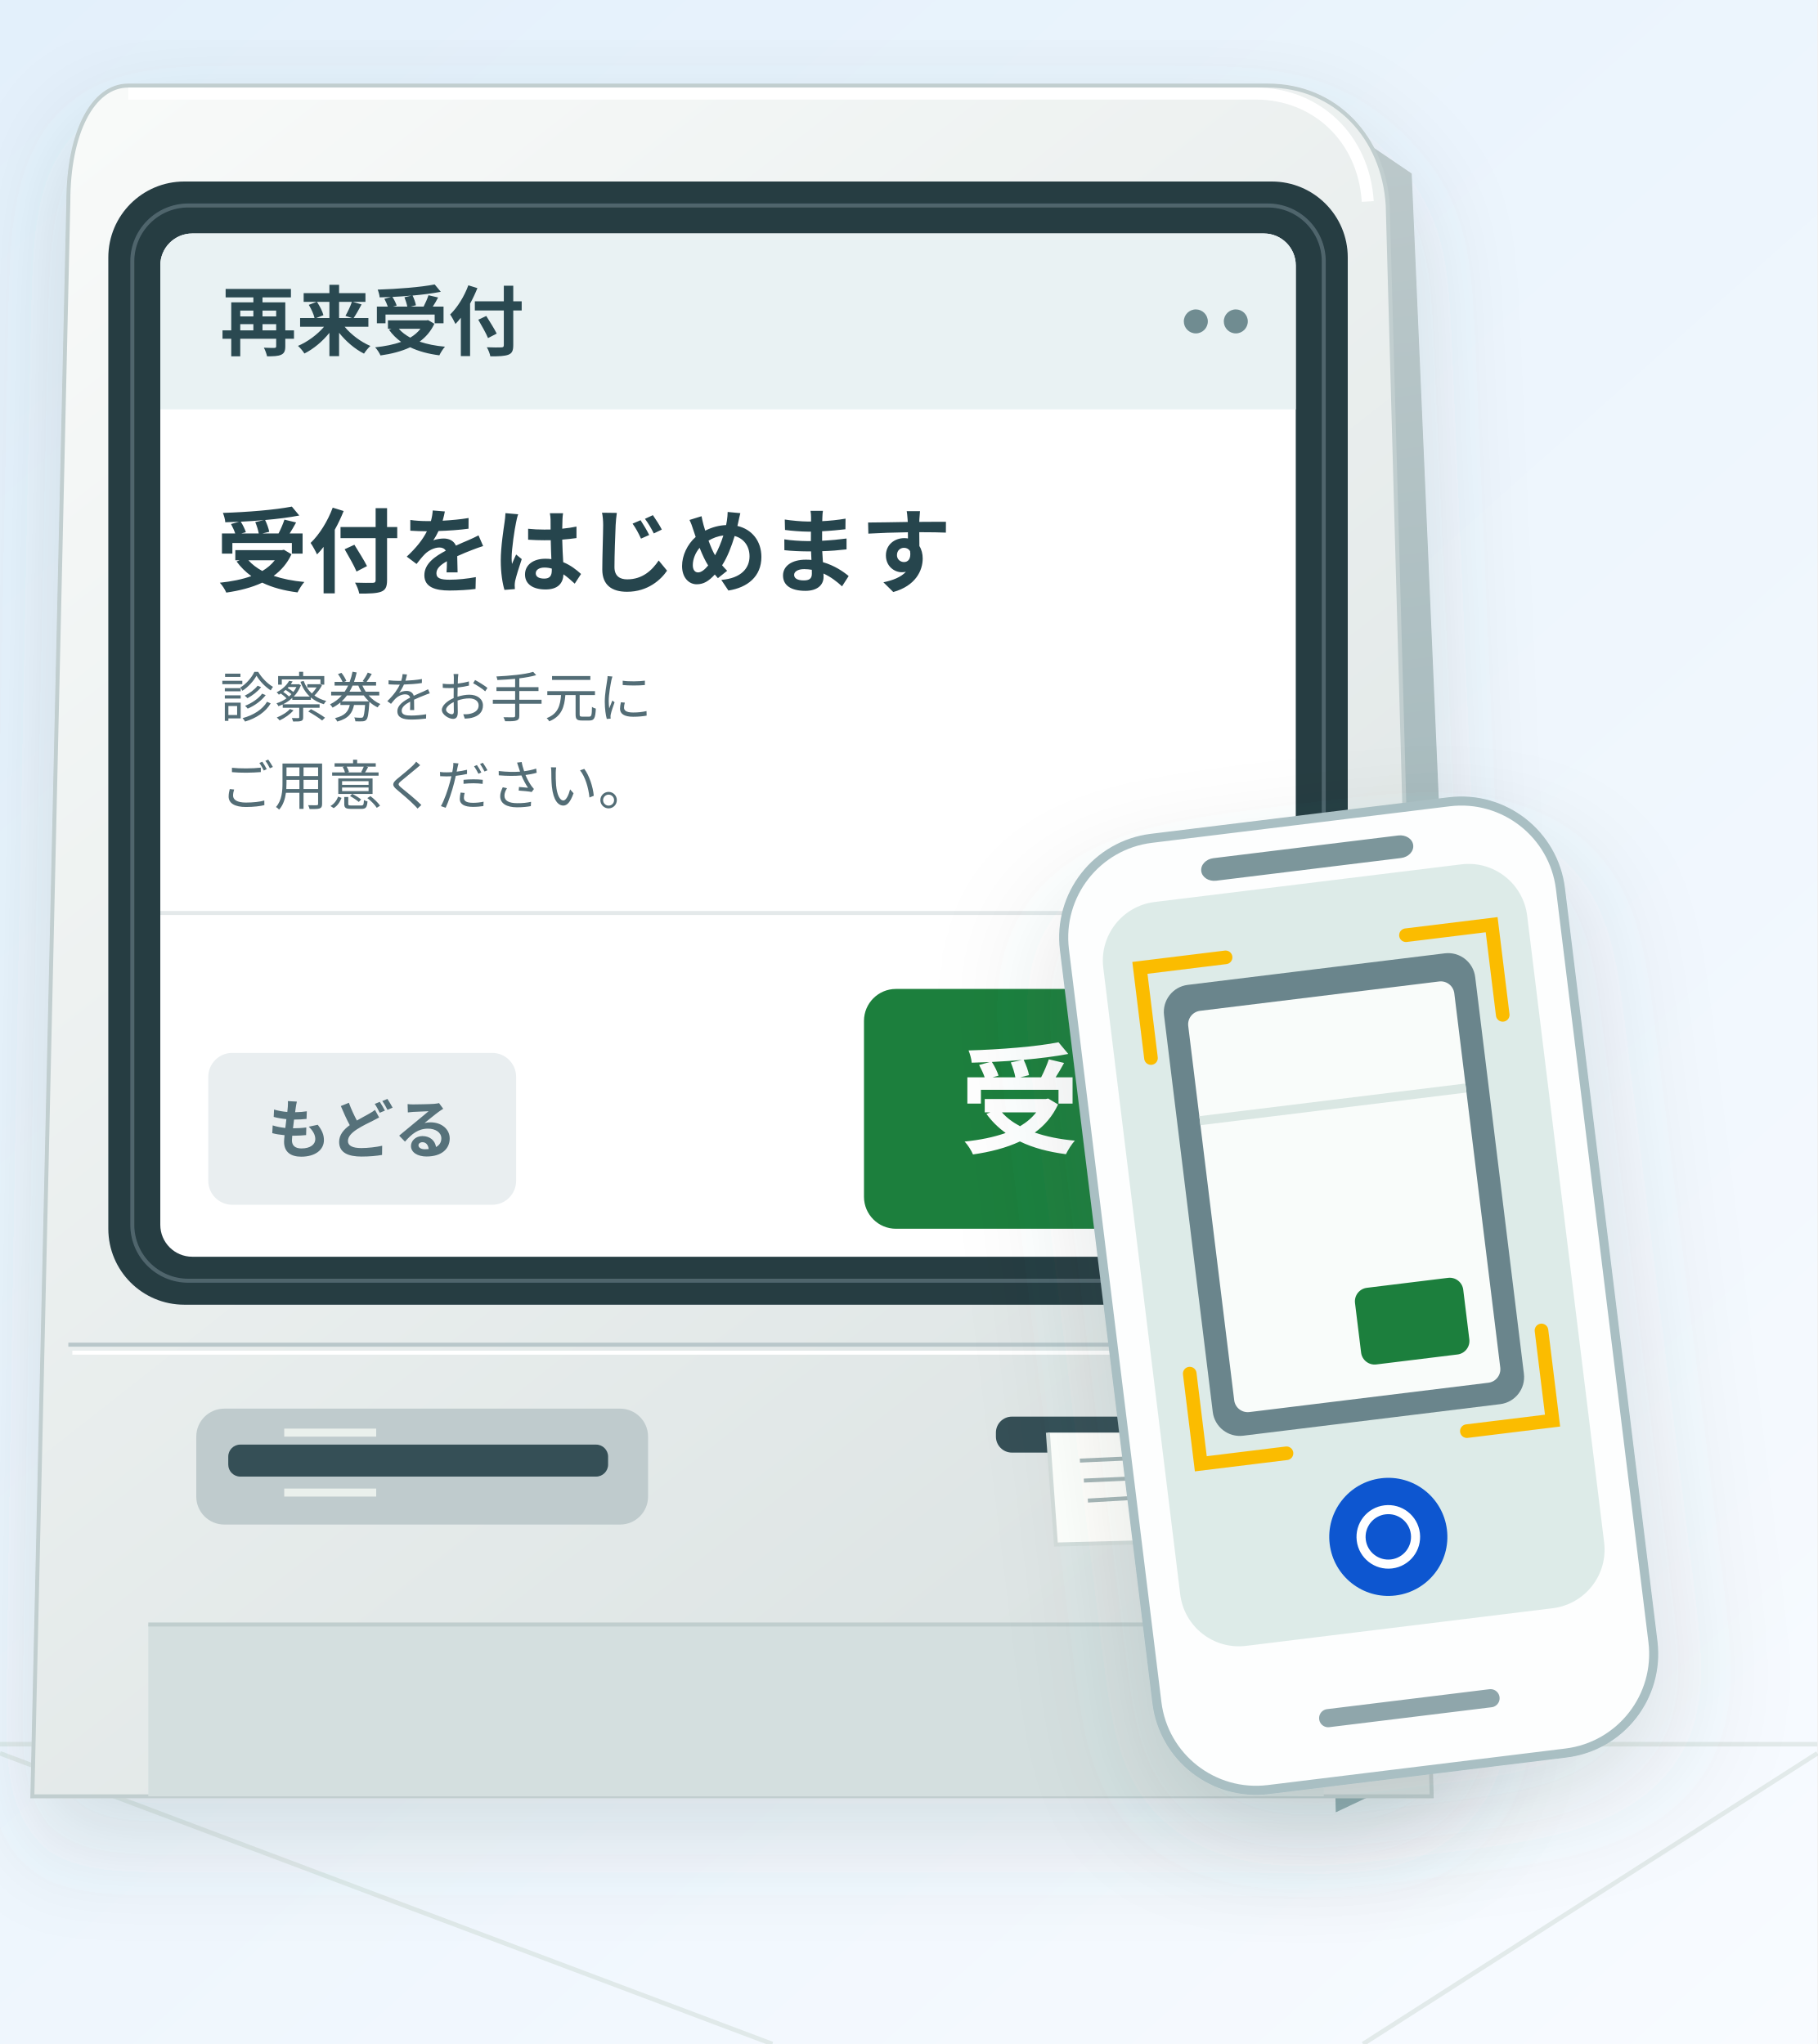
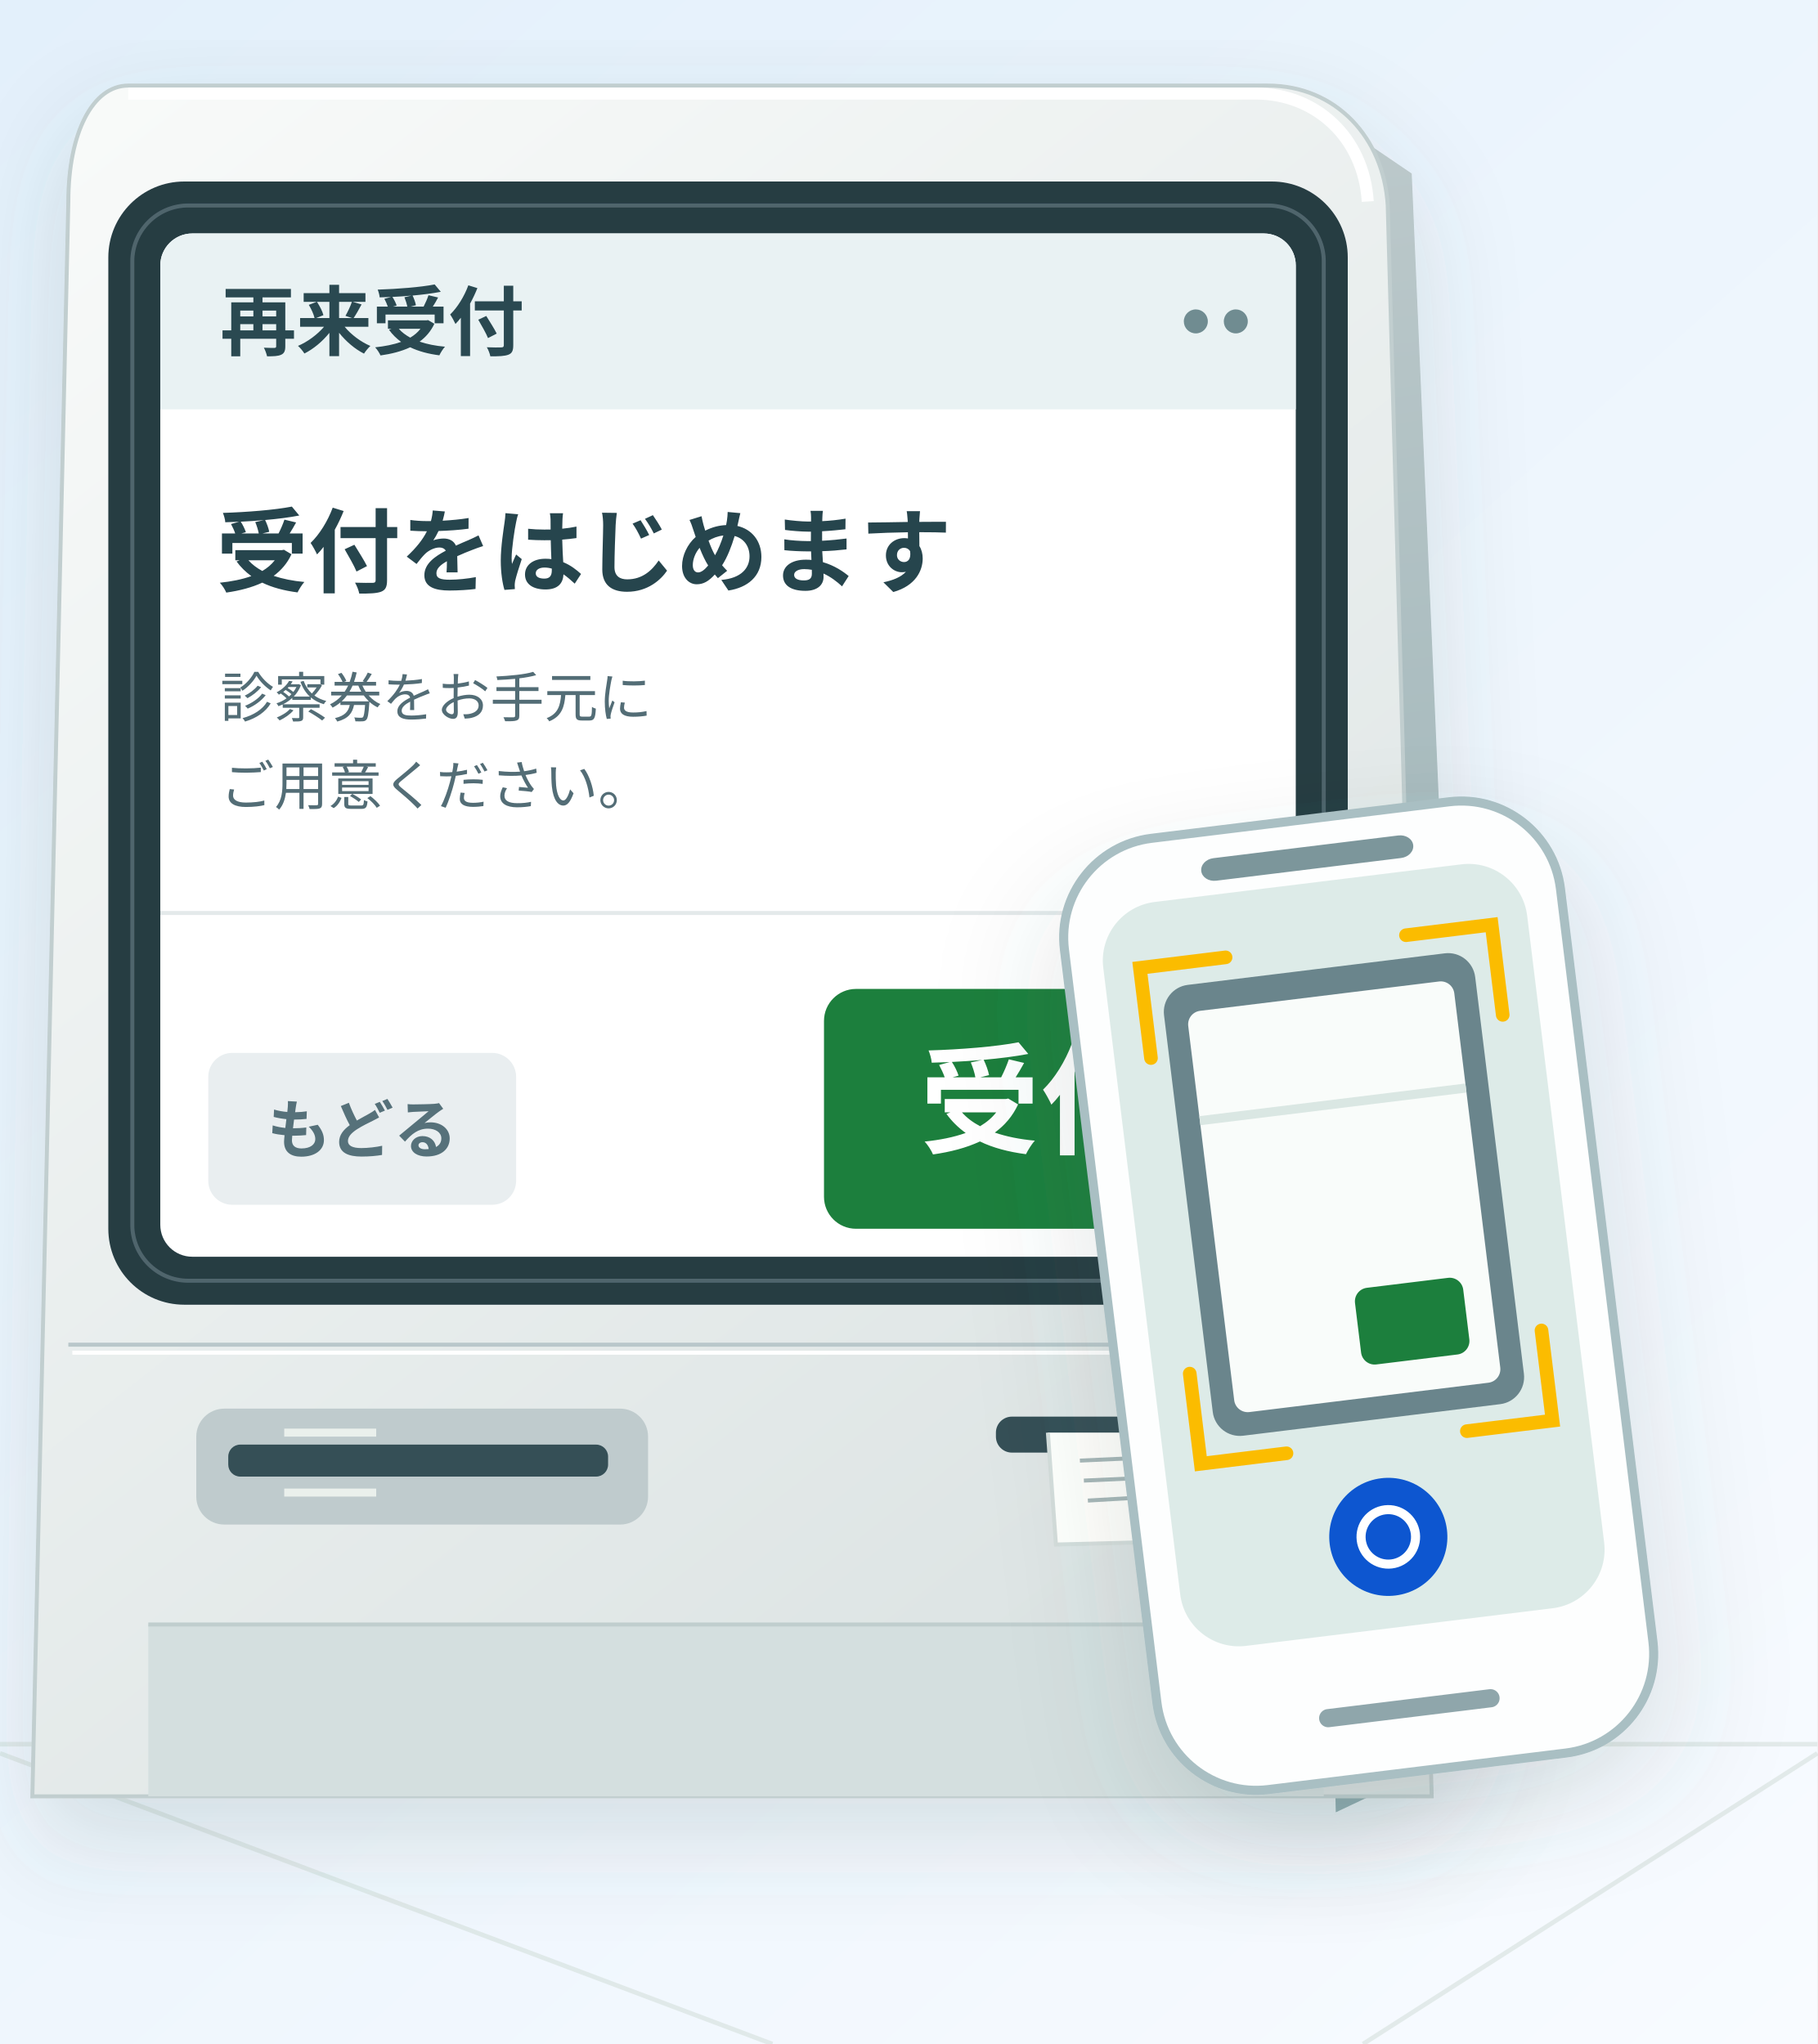
<svg xmlns="http://www.w3.org/2000/svg" viewBox="0 0 400 450" fill="none">
  <defs>
    <linearGradient id="room" x1="0" y1="0" x2="400" y2="450" gradientUnits="userSpaceOnUse">
      <stop stop-color="#E3F0FB" />
      <stop offset="1" stop-color="#F8FBFF" />
    </linearGradient>
    <linearGradient id="body" x1="36" y1="30" x2="350" y2="430" gradientUnits="userSpaceOnUse">
      <stop stop-color="#F8FAF9" />
      <stop offset="1" stop-color="#D9E1E1" />
    </linearGradient>
    <linearGradient id="side" x1="338" y1="40" x2="390" y2="430" gradientUnits="userSpaceOnUse">
      <stop stop-color="#BBC8CA" />
      <stop offset="1" stop-color="#8EAAAE" />
    </linearGradient>
    <filter id="shadow" x="-30%" y="-15%" width="160%" height="145%">
      <feDropShadow dx="0" dy="10" stdDeviation="13" flood-color="#395B59" flood-opacity=".16" />
    </filter>
  </defs>
  <path fill="url(#room)" d="M0 0h400v450H0z" />
  <path d="M0 384h400M0 386l170 64M400 386l-100 64" stroke="#CAD7D2" stroke-opacity=".45" />
  <g filter="url(#shadow)" transform="translate(-14 3) scale(.88)">
    <path d="m341 21 28 19 17 393-36 17-9-429Z" fill="url(#side)" />
    <path d="M48 18h285c17 0 29 13 30 30l11 398H24L33 47c0-17 6-29 15-29Z" fill="url(#body)" stroke="#C1CECF" />
    <path d="M48 20h282c15 0 27 11 28 27" stroke="white" stroke-width="3" />
    <rect x="43" y="42" width="310" height="281" rx="19" fill="#263C43" />
    <rect x="49" y="48" width="298" height="269" rx="14" stroke="#50656C" />
    <rect x="56" y="55" width="284" height="256" rx="8" fill="#FFFFFF" />
    <path d="M64 55h268a8 8 0 0 1 8 8v36H56V63a8 8 0 0 1 8-8Z" fill="#E9F2F3" />
    <text x="71" y="84" fill="#294951" font-family="Hiragino Sans, Yu Gothic, sans-serif" font-size="19" font-weight="600">再来受付</text>
    <g fill="#6F8C91">
      <circle cx="315" cy="77" r="3" />
      <circle cx="325" cy="77" r="3" />
    </g>
    <text x="70" y="143" fill="#28454E" font-family="Hiragino Sans, Yu Gothic, sans-serif" font-size="23" font-weight="600">受付をはじめます</text>
    <text x="71" y="176" fill="#536D76" font-family="Hiragino Sans, Yu Gothic, sans-serif" font-size="13.5">診察券をお手元に</text>
    <text x="71" y="198" fill="#536D76" font-family="Hiragino Sans, Yu Gothic, sans-serif" font-size="13.5">ご用意ください。</text>
    <path d="M56 225h284" stroke="#E4E9EA" />
    <rect x="68" y="260" width="77" height="38" rx="6" fill="#E9EEF0" />
    <text x="106.5" y="285" fill="#56717A" font-family="Hiragino Sans, Yu Gothic, sans-serif" font-size="16" font-weight="600" text-anchor="middle">もどる</text>
-     <rect id="reception" x="232" y="244" width="108" height="60" rx="8" fill="#1E7F3C" />
-     <text x="286" y="283" fill="white" font-family="Hiragino Sans, Yu Gothic, sans-serif" font-size="30" font-weight="600" text-anchor="middle">受付</text>
+     <rect id="reception" x="222" y="244" width="108" height="60" rx="8" fill="#1E7F3C" />
+     <text x="276" y="283" fill="white" font-family="Hiragino Sans, Yu Gothic, sans-serif" font-size="30" font-weight="600" text-anchor="middle">受付</text>
    <path d="M33 333h330" stroke="#B9C7CA" />
    <path d="M34 335h328" stroke="white" />
    <rect x="65" y="349" width="113" height="29" rx="7" fill="#BFCBCD" />
    <rect x="73" y="358" width="95" height="8" rx="3" fill="#344F57" />
    <path d="M87 355h23m-23 15h23" stroke="#EAF0EC" stroke-width="2" />
    <rect x="265" y="351" width="66" height="9" rx="4" fill="#344F57" />
    <path d="m278 355 2 28 39-1-3-27" fill="#FFFFFC" stroke="#D4DDDB" />
    <path d="m286 362 22-1m-21 6 22-1m-21 6 17-1" stroke="#A6B7B8" />
    <path d="M53 403h294v43H53z" fill="#D4DFDF" />
    <path d="M53 403h294" stroke="#C0CECE" />
  </g>
  <g transform="rotate(-7 297 285)" filter="url(#shadow)">
    <rect x="244" y="180" width="110" height="211" rx="22" fill="#FDFEFE" stroke="#A9BFC3" stroke-width="2" />
    <rect x="252" y="194" width="94" height="165" rx="13" fill="#DDEBE8" />
    <rect x="276" y="186" width="47" height="5" rx="3" fill="#7C969B" />
    <rect x="264" y="213" width="69" height="100" rx="6" fill="#6B858C" />
    <rect x="269" y="219" width="59" height="89" rx="3" fill="#F9FCFA" />
    <path d="M269 243h59" stroke="#DAE7E3" stroke-width="2" />
    <rect x="298" y="284" width="24" height="17" rx="3" fill="#1E7F3C" />
    <path d="M260 228v-20h19M338 228v-20h-19M260 298v20h19M338 298v20h-19" stroke="#FBBC04" stroke-width="3" stroke-linecap="round" />
    <circle cx="299" cy="339" r="13" fill="#0B57D0" />
    <circle cx="299" cy="339" r="6" stroke="white" stroke-width="2" />
    <path d="M281 377h36" stroke="#8FA6AB" stroke-width="4" stroke-linecap="round" />
  </g>
</svg>
